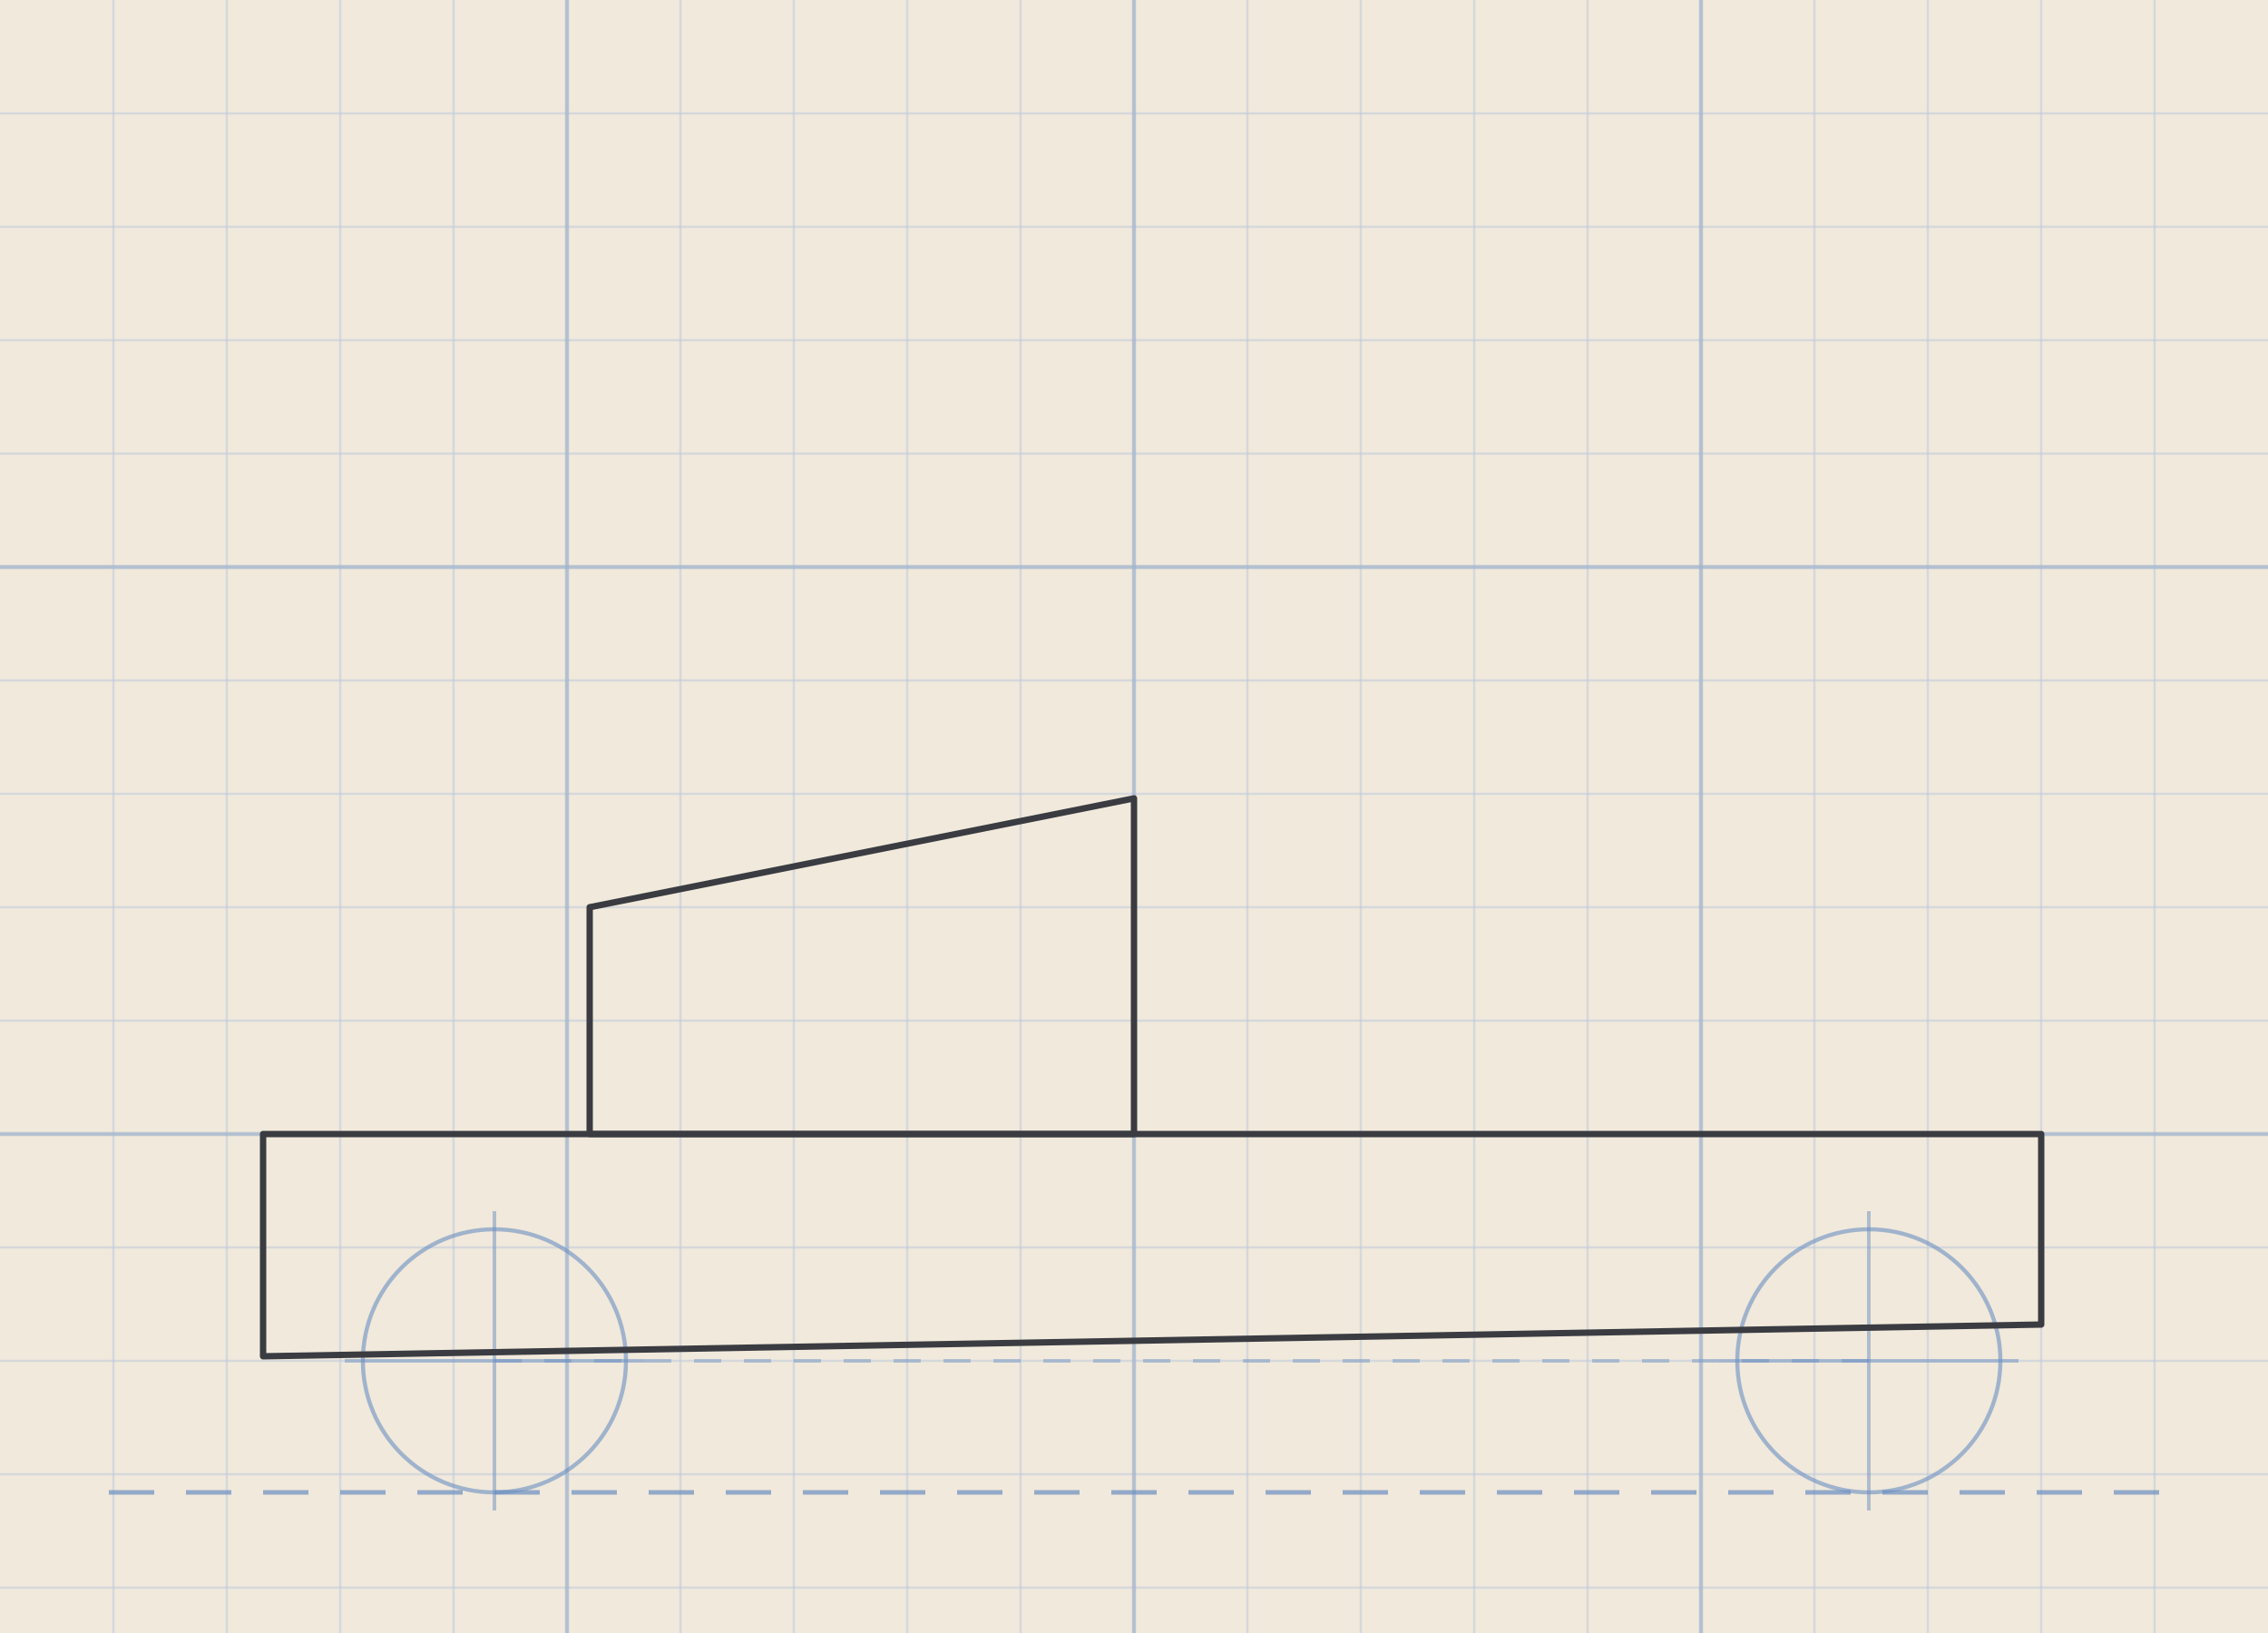
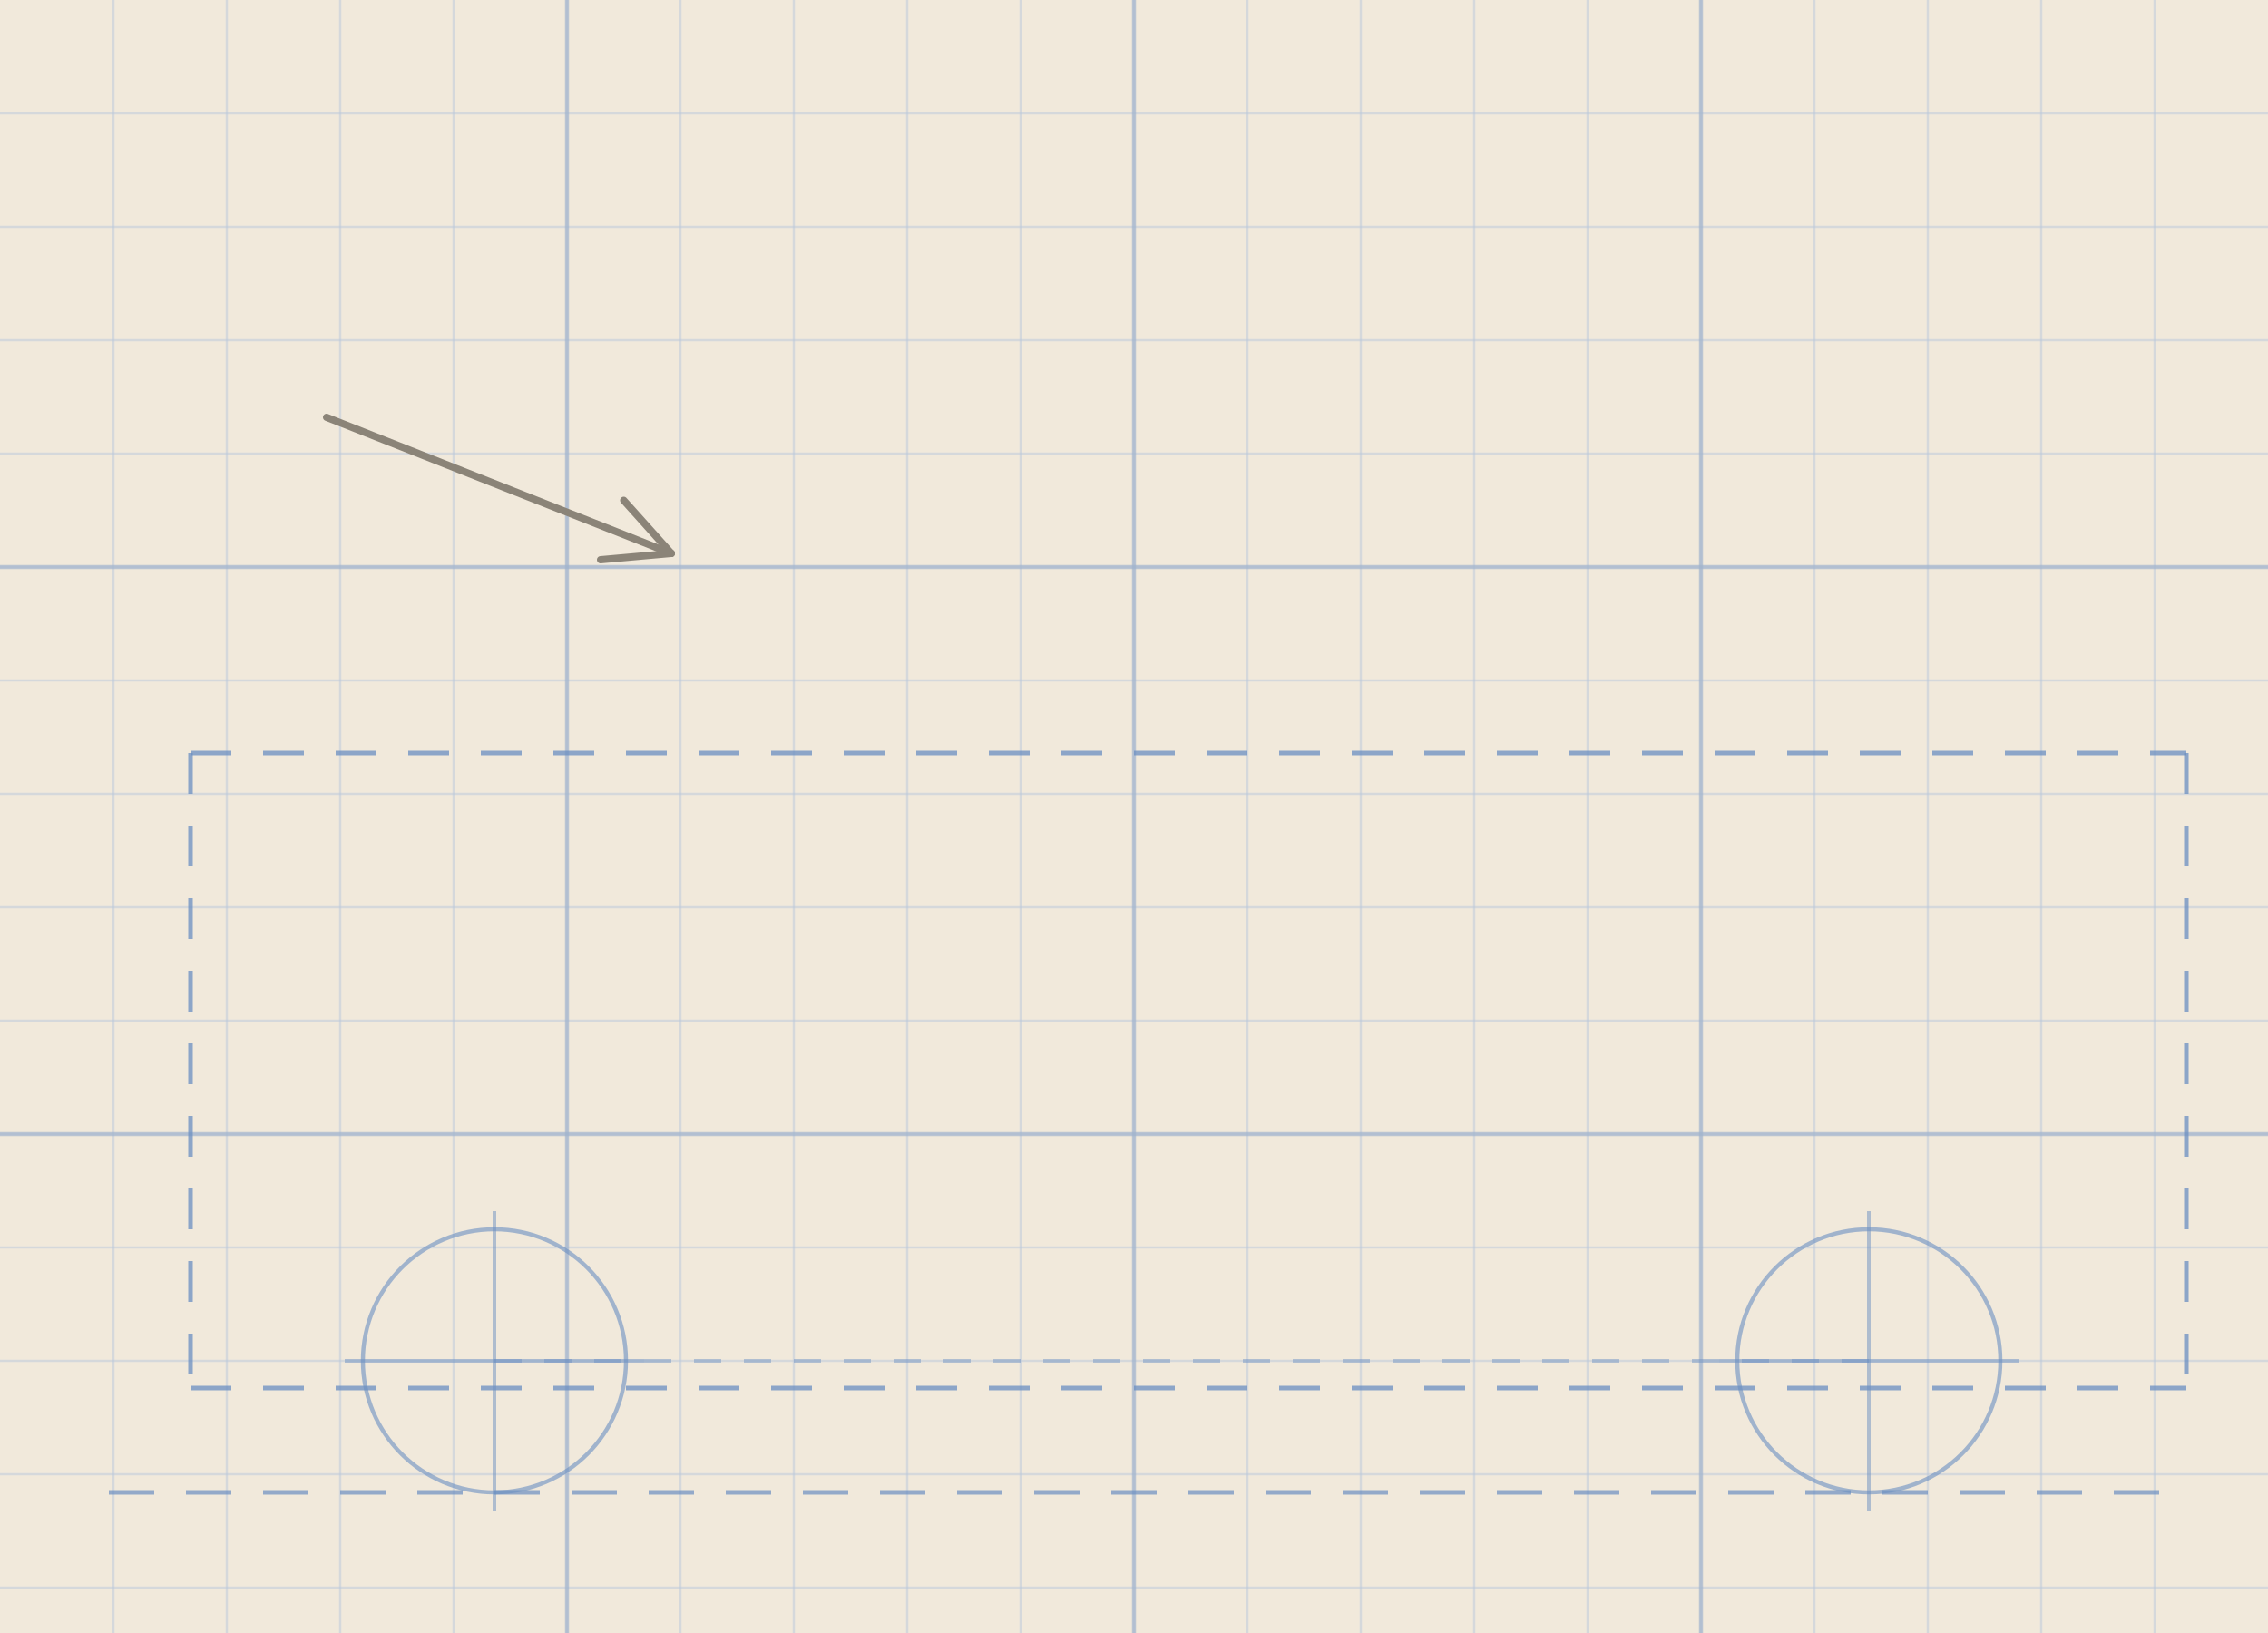
<svg xmlns="http://www.w3.org/2000/svg" viewBox="0 0 500 360" role="img">
  <defs>
    <linearGradient id="gBody" x1="0" y1="0" x2="0" y2="1">
      <stop offset="0%" stop-color="#FBF9F2" />
      <stop offset="22%" stop-color="#E8E2D4" />
      <stop offset="55%" stop-color="#C6BFAE" />
      <stop offset="82%" stop-color="#9A9283" />
      <stop offset="100%" stop-color="#7A7368" />
    </linearGradient>
    <linearGradient id="gGlass" x1="0" y1="0" x2="0" y2="1">
      <stop offset="0%" stop-color="#55585F" />
      <stop offset="100%" stop-color="#7B7F88" />
    </linearGradient>
    <radialGradient id="gTire" cx="0.5" cy="0.5" r="0.5">
      <stop offset="0%" stop-color="#4A4E55" />
      <stop offset="75%" stop-color="#2D3036" />
      <stop offset="100%" stop-color="#202227" />
    </radialGradient>
    <radialGradient id="gRim" cx="0.5" cy="0.5" r="0.5">
      <stop offset="0%" stop-color="#F3F2EC" />
      <stop offset="70%" stop-color="#C6C1B4" />
      <stop offset="100%" stop-color="#A39C8D" />
    </radialGradient>
    <radialGradient id="gGround" cx="0.5" cy="0.5" r="0.5">
      <stop offset="0%" stop-color="#8A8478" stop-opacity="0.34" />
      <stop offset="100%" stop-color="#8A8478" stop-opacity="0" />
    </radialGradient>
    <radialGradient id="gMetal" cx="0.5" cy="0.36" r="0.66">
      <stop offset="0%" stop-color="#FDFCF8" />
      <stop offset="24%" stop-color="#D4CFC2" />
      <stop offset="48%" stop-color="#8B8478" />
      <stop offset="66%" stop-color="#3A3C42" />
      <stop offset="82%" stop-color="#B9B3A6" />
      <stop offset="100%" stop-color="#6E6A61" />
    </radialGradient>
    <radialGradient id="gMatte" cx="0.5" cy="0.42" r="0.62">
      <stop offset="0%" stop-color="#EFEDE6" />
      <stop offset="55%" stop-color="#B9B4A8" />
      <stop offset="100%" stop-color="#7D786E" />
    </radialGradient>
    <radialGradient id="gGlassBall" cx="0.36" cy="0.32" r="0.7">
      <stop offset="0%" stop-color="#FBF9F3" stop-opacity="0.2" />
      <stop offset="55%" stop-color="#7B7F88" stop-opacity="0.1" />
      <stop offset="100%" stop-color="#3A3C42" stop-opacity="0.38" />
    </radialGradient>
    <linearGradient id="gTonePaper" x1="0" y1="0" x2="0" y2="1">
      <stop offset="0%" stop-color="#D6D0C2" />
      <stop offset="100%" stop-color="#BCB5A5" />
    </linearGradient>
    <linearGradient id="gScreen" x1="0" y1="0" x2="0" y2="1">
      <stop offset="0%" stop-color="#41444C" />
      <stop offset="100%" stop-color="#22242A" />
    </linearGradient>
  </defs>
  <rect x="0" y="0" width="500" height="360" fill="#F1E9DB" />
  <line x1="25" y1="0" x2="25" y2="360" stroke="#B9C8DC" stroke-width="0.5" opacity="0.5" />
  <line x1="50" y1="0" x2="50" y2="360" stroke="#B9C8DC" stroke-width="0.5" opacity="0.5" />
  <line x1="75" y1="0" x2="75" y2="360" stroke="#B9C8DC" stroke-width="0.5" opacity="0.5" />
  <line x1="100" y1="0" x2="100" y2="360" stroke="#B9C8DC" stroke-width="0.5" opacity="0.5" />
  <line x1="125" y1="0" x2="125" y2="360" stroke="#B9C8DC" stroke-width="0.5" opacity="0.5" />
  <line x1="150" y1="0" x2="150" y2="360" stroke="#B9C8DC" stroke-width="0.5" opacity="0.5" />
  <line x1="175" y1="0" x2="175" y2="360" stroke="#B9C8DC" stroke-width="0.5" opacity="0.5" />
  <line x1="200" y1="0" x2="200" y2="360" stroke="#B9C8DC" stroke-width="0.5" opacity="0.5" />
  <line x1="225" y1="0" x2="225" y2="360" stroke="#B9C8DC" stroke-width="0.5" opacity="0.5" />
  <line x1="250" y1="0" x2="250" y2="360" stroke="#B9C8DC" stroke-width="0.5" opacity="0.5" />
  <line x1="275" y1="0" x2="275" y2="360" stroke="#B9C8DC" stroke-width="0.5" opacity="0.5" />
  <line x1="300" y1="0" x2="300" y2="360" stroke="#B9C8DC" stroke-width="0.5" opacity="0.5" />
  <line x1="325" y1="0" x2="325" y2="360" stroke="#B9C8DC" stroke-width="0.5" opacity="0.5" />
  <line x1="350" y1="0" x2="350" y2="360" stroke="#B9C8DC" stroke-width="0.5" opacity="0.5" />
  <line x1="375" y1="0" x2="375" y2="360" stroke="#B9C8DC" stroke-width="0.5" opacity="0.5" />
  <line x1="400" y1="0" x2="400" y2="360" stroke="#B9C8DC" stroke-width="0.5" opacity="0.5" />
  <line x1="425" y1="0" x2="425" y2="360" stroke="#B9C8DC" stroke-width="0.5" opacity="0.5" />
  <line x1="450" y1="0" x2="450" y2="360" stroke="#B9C8DC" stroke-width="0.5" opacity="0.5" />
  <line x1="475" y1="0" x2="475" y2="360" stroke="#B9C8DC" stroke-width="0.5" opacity="0.5" />
  <line x1="0" y1="25" x2="500" y2="25" stroke="#B9C8DC" stroke-width="0.5" opacity="0.5" />
  <line x1="0" y1="50" x2="500" y2="50" stroke="#B9C8DC" stroke-width="0.5" opacity="0.5" />
  <line x1="0" y1="75" x2="500" y2="75" stroke="#B9C8DC" stroke-width="0.5" opacity="0.5" />
  <line x1="0" y1="100" x2="500" y2="100" stroke="#B9C8DC" stroke-width="0.5" opacity="0.5" />
  <line x1="0" y1="125" x2="500" y2="125" stroke="#B9C8DC" stroke-width="0.5" opacity="0.5" />
  <line x1="0" y1="150" x2="500" y2="150" stroke="#B9C8DC" stroke-width="0.5" opacity="0.5" />
  <line x1="0" y1="175" x2="500" y2="175" stroke="#B9C8DC" stroke-width="0.5" opacity="0.5" />
  <line x1="0" y1="200" x2="500" y2="200" stroke="#B9C8DC" stroke-width="0.5" opacity="0.5" />
  <line x1="0" y1="225" x2="500" y2="225" stroke="#B9C8DC" stroke-width="0.5" opacity="0.5" />
  <line x1="0" y1="250" x2="500" y2="250" stroke="#B9C8DC" stroke-width="0.5" opacity="0.5" />
  <line x1="0" y1="275" x2="500" y2="275" stroke="#B9C8DC" stroke-width="0.5" opacity="0.5" />
  <line x1="0" y1="300" x2="500" y2="300" stroke="#B9C8DC" stroke-width="0.5" opacity="0.5" />
  <line x1="0" y1="325" x2="500" y2="325" stroke="#B9C8DC" stroke-width="0.5" opacity="0.5" />
  <line x1="0" y1="350" x2="500" y2="350" stroke="#B9C8DC" stroke-width="0.5" opacity="0.5" />
  <line x1="125" y1="0" x2="125" y2="360" stroke="#9FB2CC" stroke-width="0.9" opacity="0.65" />
  <line x1="250" y1="0" x2="250" y2="360" stroke="#9FB2CC" stroke-width="0.9" opacity="0.65" />
  <line x1="375" y1="0" x2="375" y2="360" stroke="#9FB2CC" stroke-width="0.9" opacity="0.65" />
  <line x1="0" y1="125" x2="500" y2="125" stroke="#9FB2CC" stroke-width="0.9" opacity="0.65" />
  <line x1="0" y1="250" x2="500" y2="250" stroke="#9FB2CC" stroke-width="0.9" opacity="0.65" />
  <line x1="24" y1="329" x2="476" y2="329" stroke="#6B8FC2" stroke-width="1.0" stroke-dasharray="10 7" opacity="0.7" />
  <circle cx="109" cy="300" r="29" stroke="#6B8FC2" stroke-width="0.9" fill="none" opacity="0.6" />
  <line x1="76" y1="300" x2="142" y2="300" stroke="#6B8FC2" stroke-width="0.8" opacity="0.5" />
  <line x1="109" y1="267" x2="109" y2="333" stroke="#6B8FC2" stroke-width="0.8" opacity="0.5" />
  <circle cx="412" cy="300" r="29" stroke="#6B8FC2" stroke-width="0.9" fill="none" opacity="0.6" />
  <line x1="379" y1="300" x2="445" y2="300" stroke="#6B8FC2" stroke-width="0.8" opacity="0.5" />
  <line x1="412" y1="267" x2="412" y2="333" stroke="#6B8FC2" stroke-width="0.8" opacity="0.5" />
  <line x1="109" y1="300" x2="412" y2="300" stroke="#6B8FC2" stroke-width="0.8" stroke-dasharray="6 5" opacity="0.45" />
-   <path d="M58 250 L450 250 L450 292 L58 299 Z" stroke="#3A3C42" stroke-width="1.4" stroke-linecap="round" stroke-linejoin="round" fill="none" />
-   <path d="M130 200 L250 176 L250 250 L130 250 Z" stroke="#3A3C42" stroke-width="1.4" stroke-linecap="round" stroke-linejoin="round" fill="none" />
+   <line x1="42" y1="166" x2="482" y2="166" stroke="#6B8FC2" stroke-width="1.0" stroke-dasharray="9 7" opacity="0.75" />
+   <line x1="42" y1="306" x2="482" y2="306" stroke="#6B8FC2" stroke-width="1.0" stroke-dasharray="9 7" opacity="0.75" />
+   <line x1="42" y1="166" x2="42" y2="306" stroke="#6B8FC2" stroke-width="1.0" stroke-dasharray="9 7" opacity="0.75" />
+   <line x1="482" y1="166" x2="482" y2="306" stroke="#6B8FC2" stroke-width="1.0" stroke-dasharray="9 7" opacity="0.75" />
+   <line x1="72" y1="92" x2="148" y2="122" stroke="#8B8478" stroke-width="1.6" stroke-linecap="round" stroke-linejoin="round" />
+   <line x1="132.4" y1="123.4" x2="148" y2="122" stroke="#8B8478" stroke-width="1.6" stroke-linecap="round" stroke-linejoin="round" />
+   <line x1="137.5" y1="110.3" x2="148" y2="122" stroke="#8B8478" stroke-width="1.6" stroke-linecap="round" stroke-linejoin="round" />
</svg>
